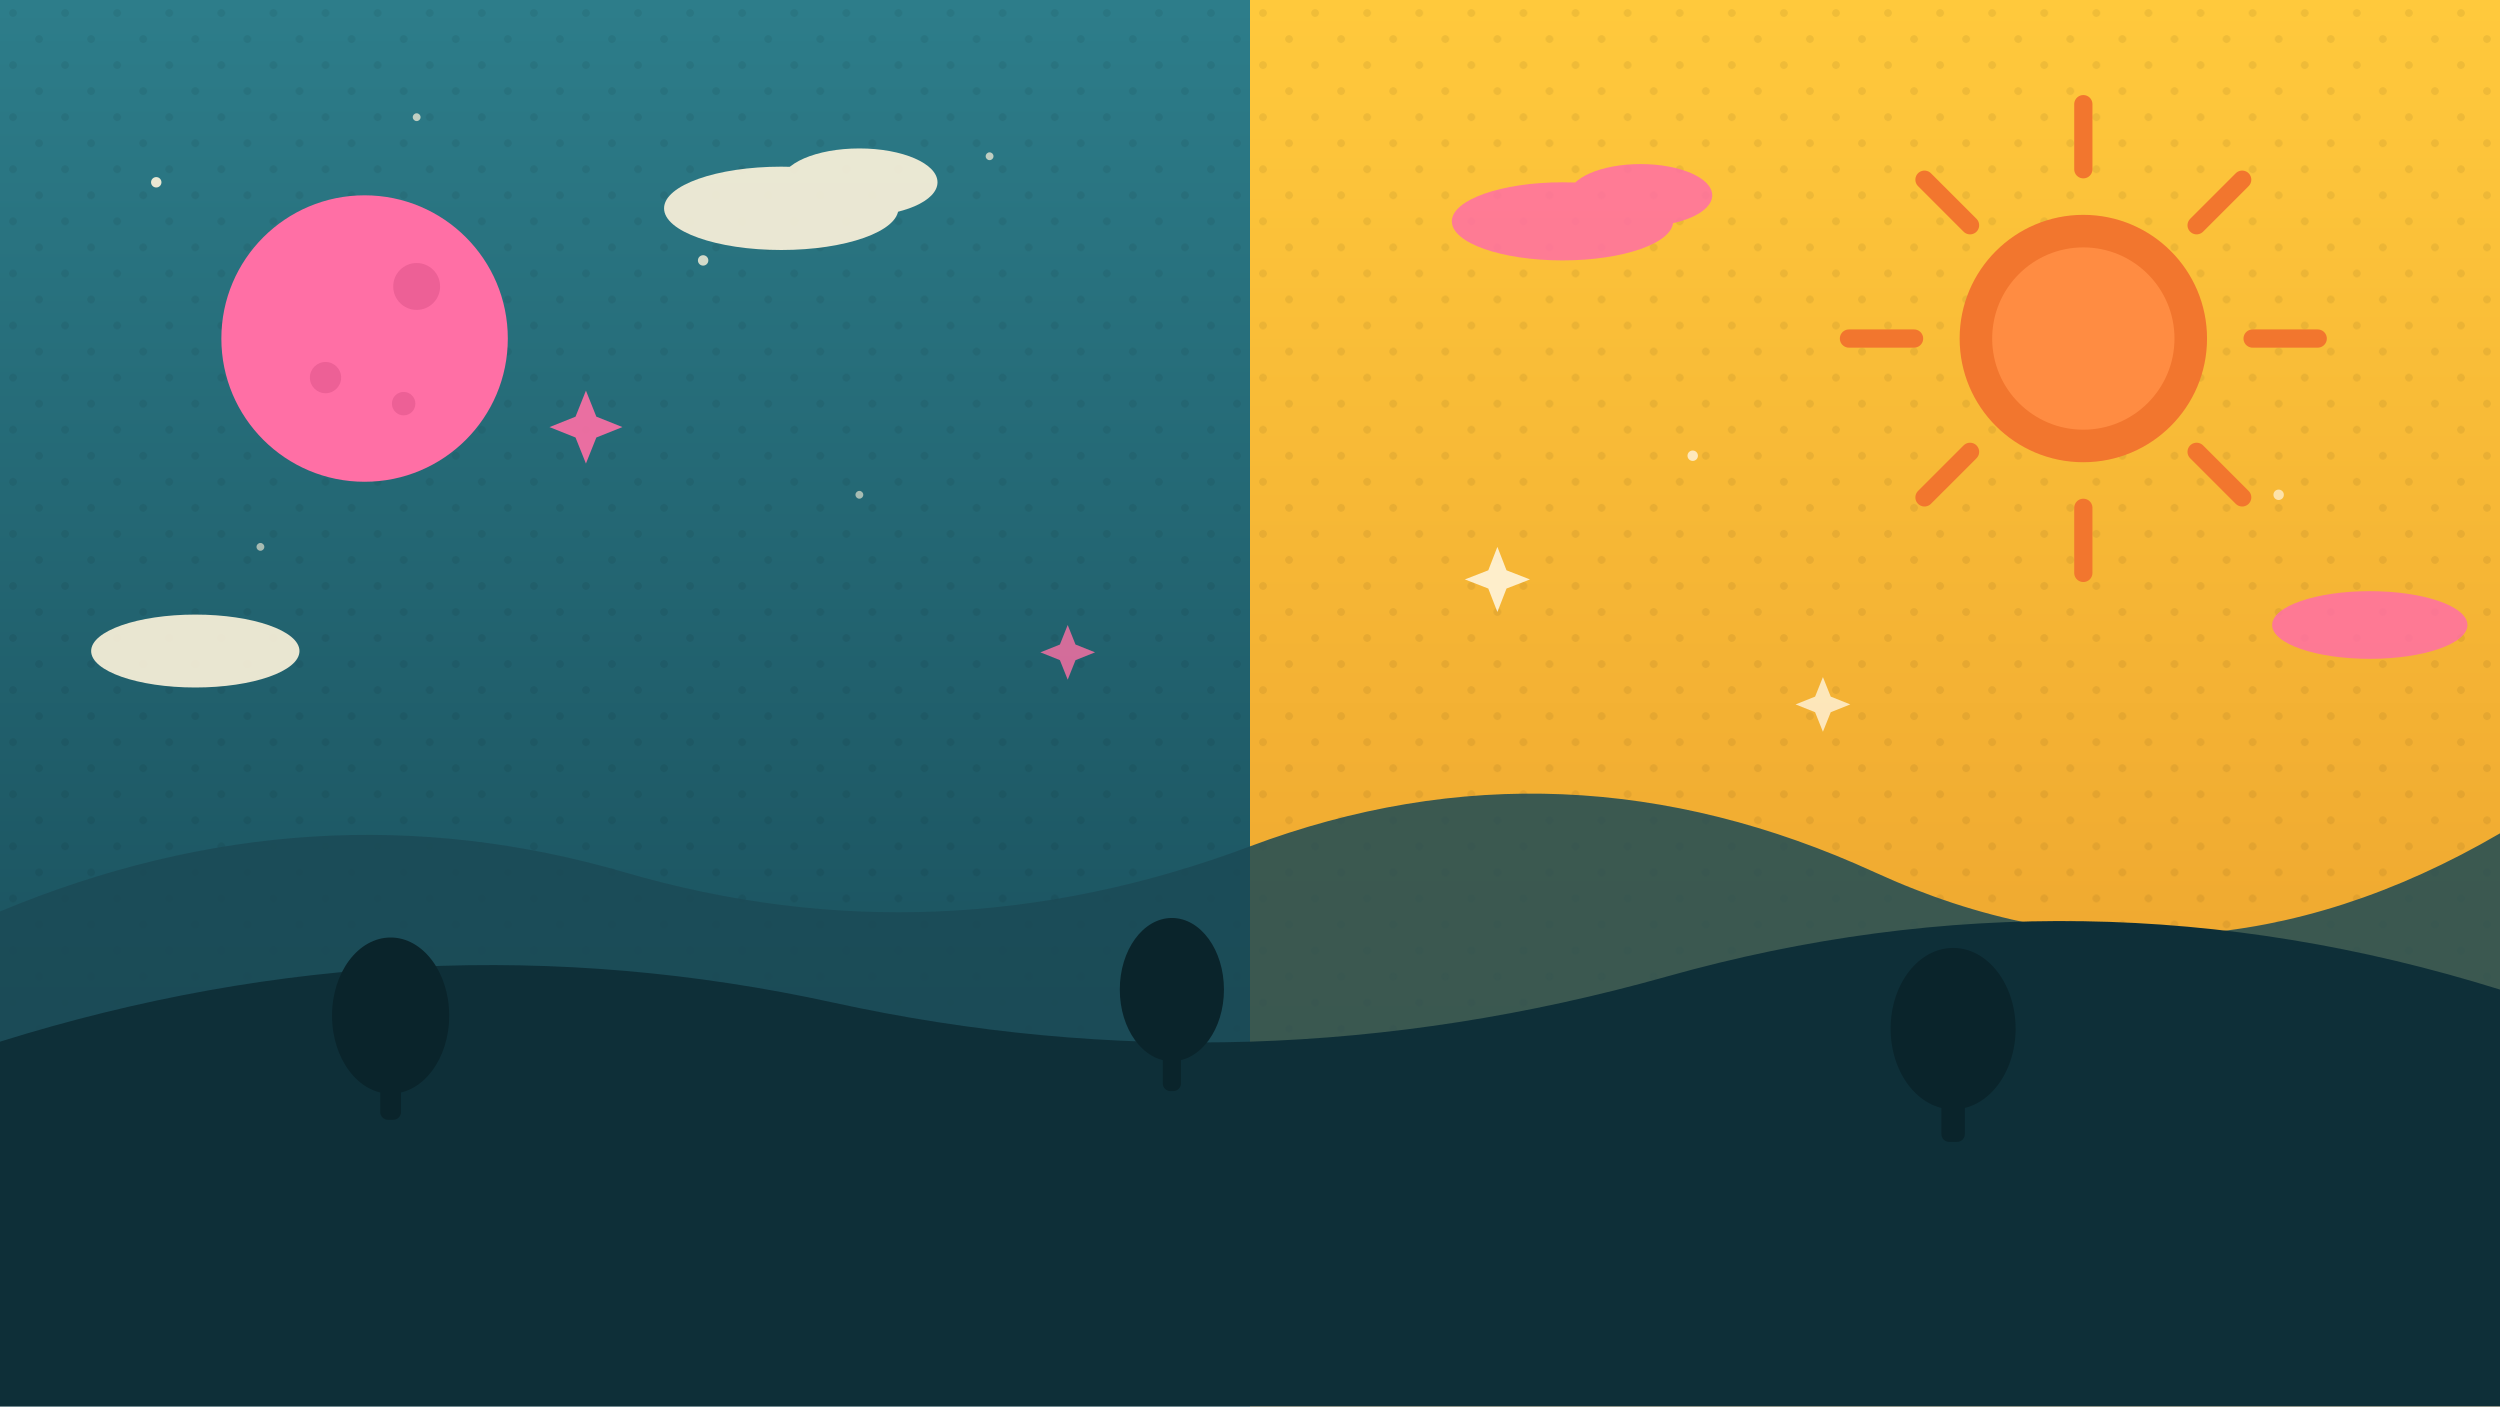
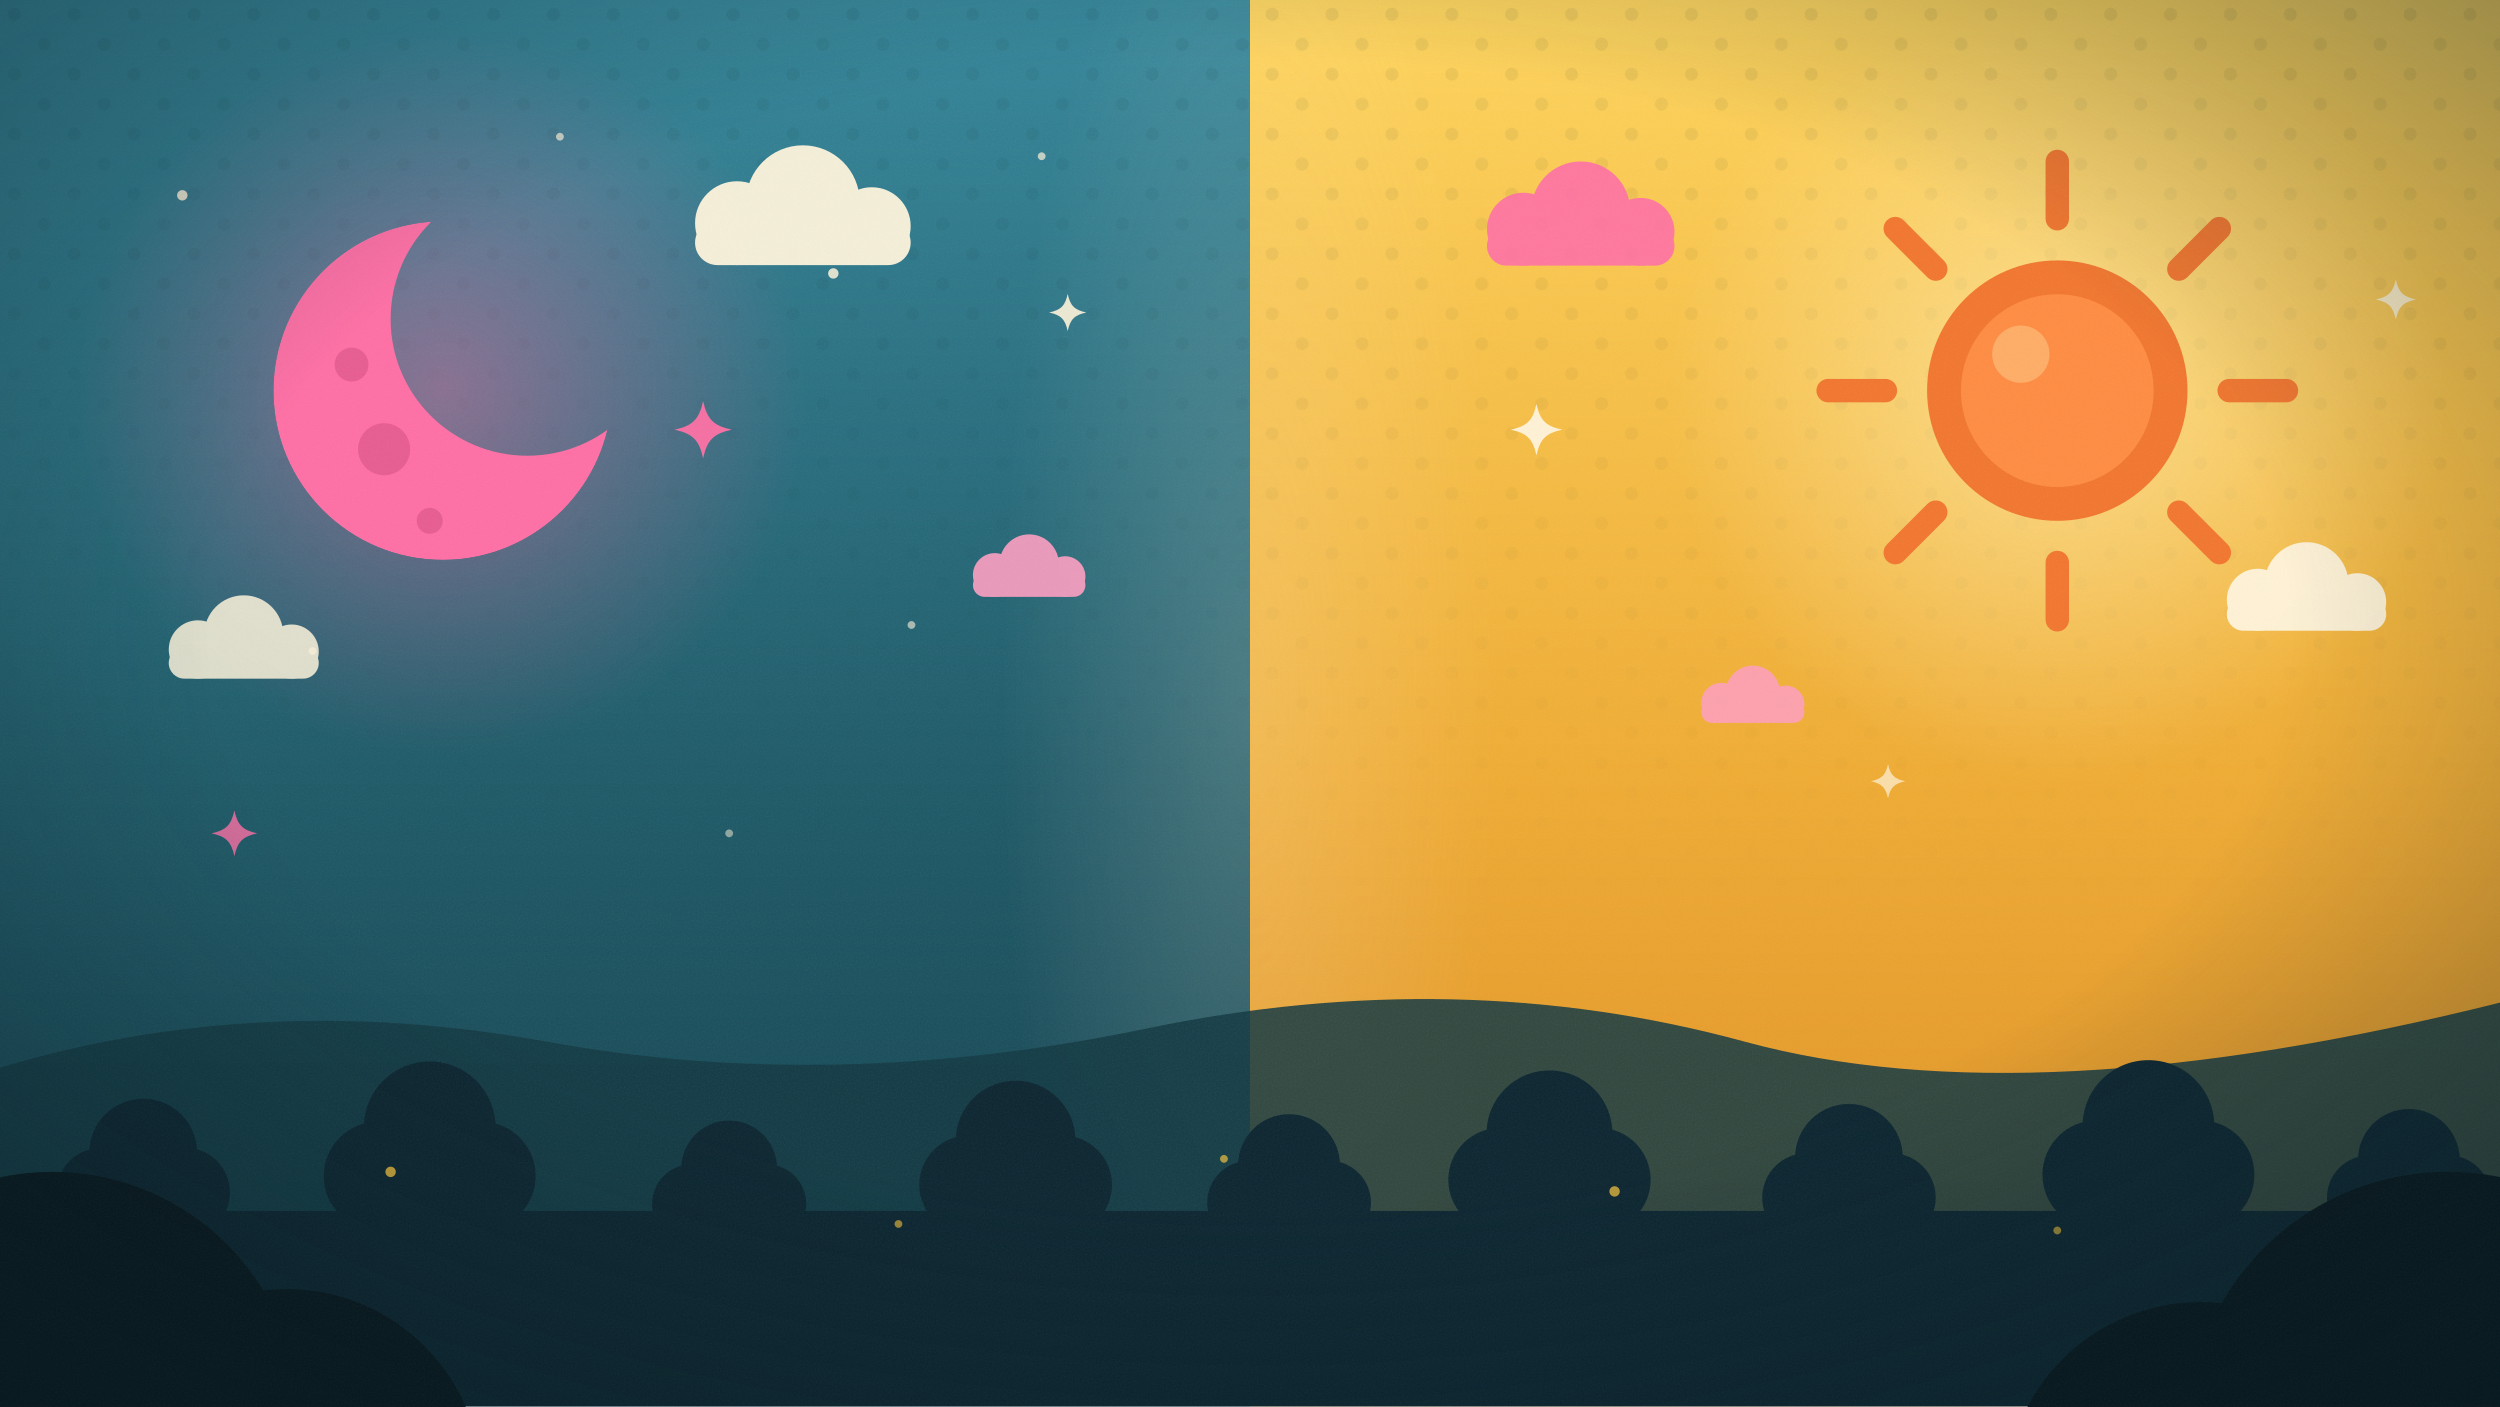
<svg xmlns="http://www.w3.org/2000/svg" width="1920" height="1080" version="1.1" viewBox="0 0 1920 1080">
  <defs>
-     <linearGradient id="nightSide" x1="0" x2="0" y1="0" y2="1">
-       <stop offset="0" stop-color="#2D7D8A" />
-       <stop offset="1" stop-color="#14424E" />
+     <linearGradient id="nightSky" x1="0" x2="0" y1="0" y2="1">
+       <stop offset="0" stop-color="#35879B" />
+       <stop offset="0.55" stop-color="#1E5A68" />
+       <stop offset="1" stop-color="#143F4B" />
    </linearGradient>
-     <linearGradient id="daySide" x1="0" x2="0" y1="0" y2="1">
-       <stop offset="0" stop-color="#FFC93C" />
-       <stop offset="1" stop-color="#E89A2B" />
+     <linearGradient id="daySky" x1="0" x2="0" y1="0" y2="1">
+       <stop offset="0" stop-color="#FFD45C" />
+       <stop offset="0.55" stop-color="#F0AC33" />
+       <stop offset="1" stop-color="#DB8B22" />
    </linearGradient>
-     <pattern id="halftone" x="0" y="0" width="40" height="40" patternUnits="userSpaceOnUse">
-       <circle cx="10" cy="10" r="3" fill="#000" opacity="0.06" />
-       <circle cx="30" cy="30" r="3" fill="#000" opacity="0.06" />
+     <radialGradient id="moonGlow">
+       <stop offset="0" stop-color="#FF6FA5" stop-opacity="0.45" />
+       <stop offset="1" stop-color="#FF6FA5" stop-opacity="0" />
+     </radialGradient>
+     <radialGradient id="sunGlow">
+       <stop offset="0" stop-color="#FFE9A8" stop-opacity="0.7" />
+       <stop offset="1" stop-color="#FFE9A8" stop-opacity="0" />
+     </radialGradient>
+     <radialGradient id="seamGlow">
+       <stop offset="0" stop-color="#FFF4DC" stop-opacity="0.18" />
+       <stop offset="1" stop-color="#FFF4DC" stop-opacity="0" />
+     </radialGradient>
+     <radialGradient id="vignette" cx="0.5" cy="0.45" r="0.75">
+       <stop offset="0.55" stop-color="#071B22" stop-opacity="0" />
+       <stop offset="1" stop-color="#071B22" stop-opacity="0.5" />
+     </radialGradient>
+     <pattern id="dots" x="0" y="0" width="46" height="46" patternUnits="userSpaceOnUse">
+       <circle cx="11" cy="11" r="5" fill="#071B22" opacity="0.07" />
+       <circle cx="34" cy="34" r="5" fill="#071B22" opacity="0.07" />
    </pattern>
+     <linearGradient id="dotsFadeGrad" x1="0" x2="0" y1="0" y2="1">
+       <stop offset="0" stop-color="#fff" />
+       <stop offset="0.65" stop-color="#000" />
+     </linearGradient>
+     <mask id="dotsFade">
+       <rect width="1920" height="1080" fill="url(#dotsFadeGrad)" />
+     </mask>
+     <filter id="grain" x="0" y="0" width="100%" height="100%">
+       <feTurbulence type="fractalNoise" baseFrequency="0.8" numOctaves="2" stitchTiles="stitch" />
+       <feColorMatrix type="saturate" values="0" />
+       <feComponentTransfer>
+         <feFuncA type="linear" slope="0.07" intercept="0" />
+       </feComponentTransfer>
+     </filter>
+     <mask id="crescent">
+       <circle cx="340" cy="300" r="130" fill="#fff" />
+       <circle cx="405" cy="245" r="105" fill="#000" />
+     </mask>
+     <g id="cloud">
+       <circle cx="40" cy="36" r="28" />
+       <circle cx="84" cy="22" r="38" />
+       <circle cx="130" cy="38" r="26" />
+       <rect x="12" y="34" width="144" height="30" rx="15" />
+     </g>
+     <path id="spark" d="M0 -22 C3 -8 8 -3 22 0 C8 3 3 8 0 22 C-3 8 -8 3 -22 0 C-8 -3 -3 -8 0 -22 Z" />
+     <rect id="ray" x="-9" y="-185" width="18" height="62" rx="9" />
+     <g id="tree">
+       <circle cx="0" cy="-72" r="46" />
+       <circle cx="-36" cy="-38" r="38" />
+       <circle cx="36" cy="-38" r="38" />
+       <rect x="-10" y="-34" width="20" height="70" rx="9" />
+     </g>
  </defs>
-   <rect x="0" y="0" width="960" height="1080" fill="url(#nightSide)" />
-   <rect x="960" y="0" width="960" height="1080" fill="url(#daySide)" />
-   <rect width="1920" height="1080" fill="url(#halftone)" />
-   <g fill="#FFF4DC">
-     <circle cx="120" cy="140" r="4" opacity="0.9" />
-     <circle cx="320" cy="90" r="3" opacity="0.7" />
-     <circle cx="540" cy="200" r="4" opacity="0.8" />
-     <circle cx="760" cy="120" r="3" opacity="0.7" />
-     <circle cx="200" cy="420" r="3" opacity="0.6" />
-     <circle cx="660" cy="380" r="3" opacity="0.6" />
-     <path d="M450 300 l8 20 20 8 -20 8 -8 20 -8 -20 -20 -8 20 -8 Z" fill="#FF6FA5" opacity="0.9" />
-     <path d="M820 480 l6 15 15 6 -15 6 -6 15 -6 -15 -15 -6 15 -6 Z" fill="#FF6FA5" opacity="0.8" />
-   </g>
-   <g>
-     <circle cx="280" cy="260" r="110" fill="#FF6FA5" />
-     <circle cx="320" cy="220" r="18" fill="#E85C92" opacity="0.8" />
-     <circle cx="250" cy="290" r="12" fill="#E85C92" opacity="0.8" />
-     <circle cx="310" cy="310" r="9" fill="#E85C92" opacity="0.8" />
-   </g>
-   <g fill="#FFF4DC" opacity="0.9">
-     <ellipse cx="600" cy="160" rx="90" ry="32" />
-     <ellipse cx="660" cy="140" rx="60" ry="26" />
-     <ellipse cx="150" cy="500" rx="80" ry="28" />
-   </g>
-   <g>
-     <g stroke="#F2762E" stroke-width="14" stroke-linecap="round">
-       <line x1="1600" y1="80" x2="1600" y2="130" />
-       <line x1="1600" y1="390" x2="1600" y2="440" />
-       <line x1="1420" y1="260" x2="1470" y2="260" />
-       <line x1="1730" y1="260" x2="1780" y2="260" />
-       <line x1="1478" y1="138" x2="1513" y2="173" />
-       <line x1="1687" y1="347" x2="1722" y2="382" />
-       <line x1="1722" y1="138" x2="1687" y2="173" />
-       <line x1="1513" y1="347" x2="1478" y2="382" />
-     </g>
-     <circle cx="1600" cy="260" r="95" fill="#F2762E" />
-     <circle cx="1600" cy="260" r="70" fill="#FF8C42" />
-   </g>
-   <g fill="#FF6FA5" opacity="0.85">
-     <ellipse cx="1200" cy="170" rx="85" ry="30" />
-     <ellipse cx="1260" cy="150" rx="55" ry="24" />
-     <ellipse cx="1820" cy="480" rx="75" ry="26" />
+   <rect x="0" y="0" width="960" height="1080" fill="url(#nightSky)" />
+   <rect x="960" y="0" width="960" height="1080" fill="url(#daySky)" />
+   <ellipse cx="960" cy="540" rx="190" ry="700" fill="url(#seamGlow)" />
+   <rect width="1920" height="1080" fill="url(#dots)" mask="url(#dotsFade)" />
+   <circle cx="340" cy="300" r="280" fill="url(#moonGlow)" />
+   <g mask="url(#crescent)">
+     <circle cx="340" cy="300" r="130" fill="#FF6FA5" />
+     <circle cx="295" cy="345" r="20" fill="#E85C92" />
+     <circle cx="270" cy="280" r="13" fill="#E85C92" />
+     <circle cx="330" cy="400" r="10" fill="#E85C92" />
  </g>
  <g fill="#FFF4DC">
-     <path d="M1150 420 l7 18 18 7 -18 7 -7 18 -7 -18 -18 -7 18 -7 Z" opacity="0.9" />
-     <path d="M1400 520 l6 15 15 6 -15 6 -6 15 -6 -15 -15 -6 15 -6 Z" opacity="0.8" />
-     <circle cx="1300" cy="350" r="4" opacity="0.8" />
-     <circle cx="1750" cy="380" r="4" opacity="0.7" />
+     <circle cx="140" cy="150" r="4" opacity="0.9" />
+     <circle cx="430" cy="105" r="3" opacity="0.7" />
+     <circle cx="640" cy="210" r="4" opacity="0.85" />
+     <circle cx="800" cy="120" r="3" opacity="0.7" />
+     <circle cx="240" cy="500" r="3" opacity="0.6" />
+     <circle cx="700" cy="480" r="3" opacity="0.6" />
+     <circle cx="560" cy="640" r="3" opacity="0.5" />
  </g>
-   <path d="M0 700 Q240 600 480 670 T960 650 T1440 670 T1920 640 L1920 1080 L0 1080 Z" fill="#1B4A56" opacity="0.85" />
-   <path d="M0 800 Q320 700 640 770 T1280 750 T1920 760 L1920 1080 L0 1080 Z" fill="#0E2F38" />
-   <g fill="#0A242B">
-     <ellipse cx="300" cy="780" rx="45" ry="60" />
-     <rect x="292" y="820" width="16" height="40" rx="6" />
-     <ellipse cx="900" cy="760" rx="40" ry="55" />
-     <rect x="893" y="800" width="14" height="38" rx="6" />
-     <ellipse cx="1500" cy="790" rx="48" ry="62" />
-     <rect x="1491" y="835" width="18" height="42" rx="6" />
+   <use href="#spark" x="0" y="0" transform="translate(540 330)" fill="#FF6FA5" opacity="0.95" />
+   <use href="#spark" transform="translate(820 240) scale(0.65)" fill="#FFF4DC" opacity="0.9" />
+   <use href="#spark" transform="translate(180 640) scale(0.8)" fill="#FF6FA5" opacity="0.8" />
+   <use href="#cloud" transform="translate(520 130) scale(1.15)" fill="#FFF4DC" opacity="0.95" />
+   <use href="#cloud" transform="translate(120 470) scale(0.8)" fill="#FFF4DC" opacity="0.85" />
+   <use href="#cloud" transform="translate(740 420) scale(0.6)" fill="#FF9FC2" opacity="0.9" />
+   <circle cx="1580" cy="300" r="300" fill="url(#sunGlow)" />
+   <g fill="#F2762E" transform="translate(1580 300)">
+     <use href="#ray" />
+     <use href="#ray" transform="rotate(45)" />
+     <use href="#ray" transform="rotate(90)" />
+     <use href="#ray" transform="rotate(135)" />
+     <use href="#ray" transform="rotate(180)" />
+     <use href="#ray" transform="rotate(225)" />
+     <use href="#ray" transform="rotate(270)" />
+     <use href="#ray" transform="rotate(315)" />
  </g>
+   <circle cx="1580" cy="300" r="100" fill="#F2762E" />
+   <circle cx="1580" cy="300" r="74" fill="#FF8C42" />
+   <circle cx="1552" cy="272" r="22" fill="#FFAD66" />
+   <use href="#cloud" transform="translate(1130 140) scale(1.0)" fill="#FF6FA5" opacity="0.9" />
+   <use href="#cloud" transform="translate(1700 430) scale(0.85)" fill="#FFF4DC" opacity="0.95" />
+   <use href="#cloud" transform="translate(1300 520) scale(0.55)" fill="#FF9FC2" opacity="0.85" />
+   <use href="#spark" transform="translate(1180 330) scale(0.9)" fill="#FFF4DC" opacity="0.95" />
+   <use href="#spark" transform="translate(1840 230) scale(0.7)" fill="#FFF4DC" opacity="0.85" />
+   <use href="#spark" transform="translate(1450 600) scale(0.6)" fill="#FFF4DC" opacity="0.7" />
+   <path d="M0 820 Q200 760 420 800 T880 790 T1340 800 T1920 770 L1920 1080 L0 1080 Z" fill="#123842" opacity="0.85" />
+   <g fill="#0B2530">
+     <rect x="0" y="930" width="1920" height="150" />
+     <use href="#tree" transform="translate(110 950) scale(0.9)" />
+     <use href="#tree" transform="translate(330 945) scale(1.1)" />
+     <use href="#tree" transform="translate(560 955) scale(0.8)" />
+     <use href="#tree" transform="translate(780 948) scale(1.0)" />
+     <use href="#tree" transform="translate(990 956) scale(0.85)" />
+     <use href="#tree" transform="translate(1190 946) scale(1.05)" />
+     <use href="#tree" transform="translate(1420 954) scale(0.9)" />
+     <use href="#tree" transform="translate(1650 944) scale(1.1)" />
+     <use href="#tree" transform="translate(1850 952) scale(0.85)" />
+   </g>
+   <g fill="#FFC93C">
+     <circle cx="300" cy="900" r="4" opacity="0.8" />
+     <circle cx="690" cy="940" r="3" opacity="0.6" />
+     <circle cx="1240" cy="915" r="4" opacity="0.7" />
+     <circle cx="1580" cy="945" r="3" opacity="0.6" />
+     <circle cx="940" cy="890" r="3" opacity="0.65" />
+   </g>
+   <g fill="#06161C">
+     <circle cx="40" cy="1090" r="190" />
+     <circle cx="220" cy="1140" r="150" />
+     <circle cx="1880" cy="1100" r="200" />
+     <circle cx="1690" cy="1150" r="150" />
+   </g>
+   <rect width="1920" height="1080" filter="url(#grain)" />
+   <rect width="1920" height="1080" fill="url(#vignette)" />
</svg>
